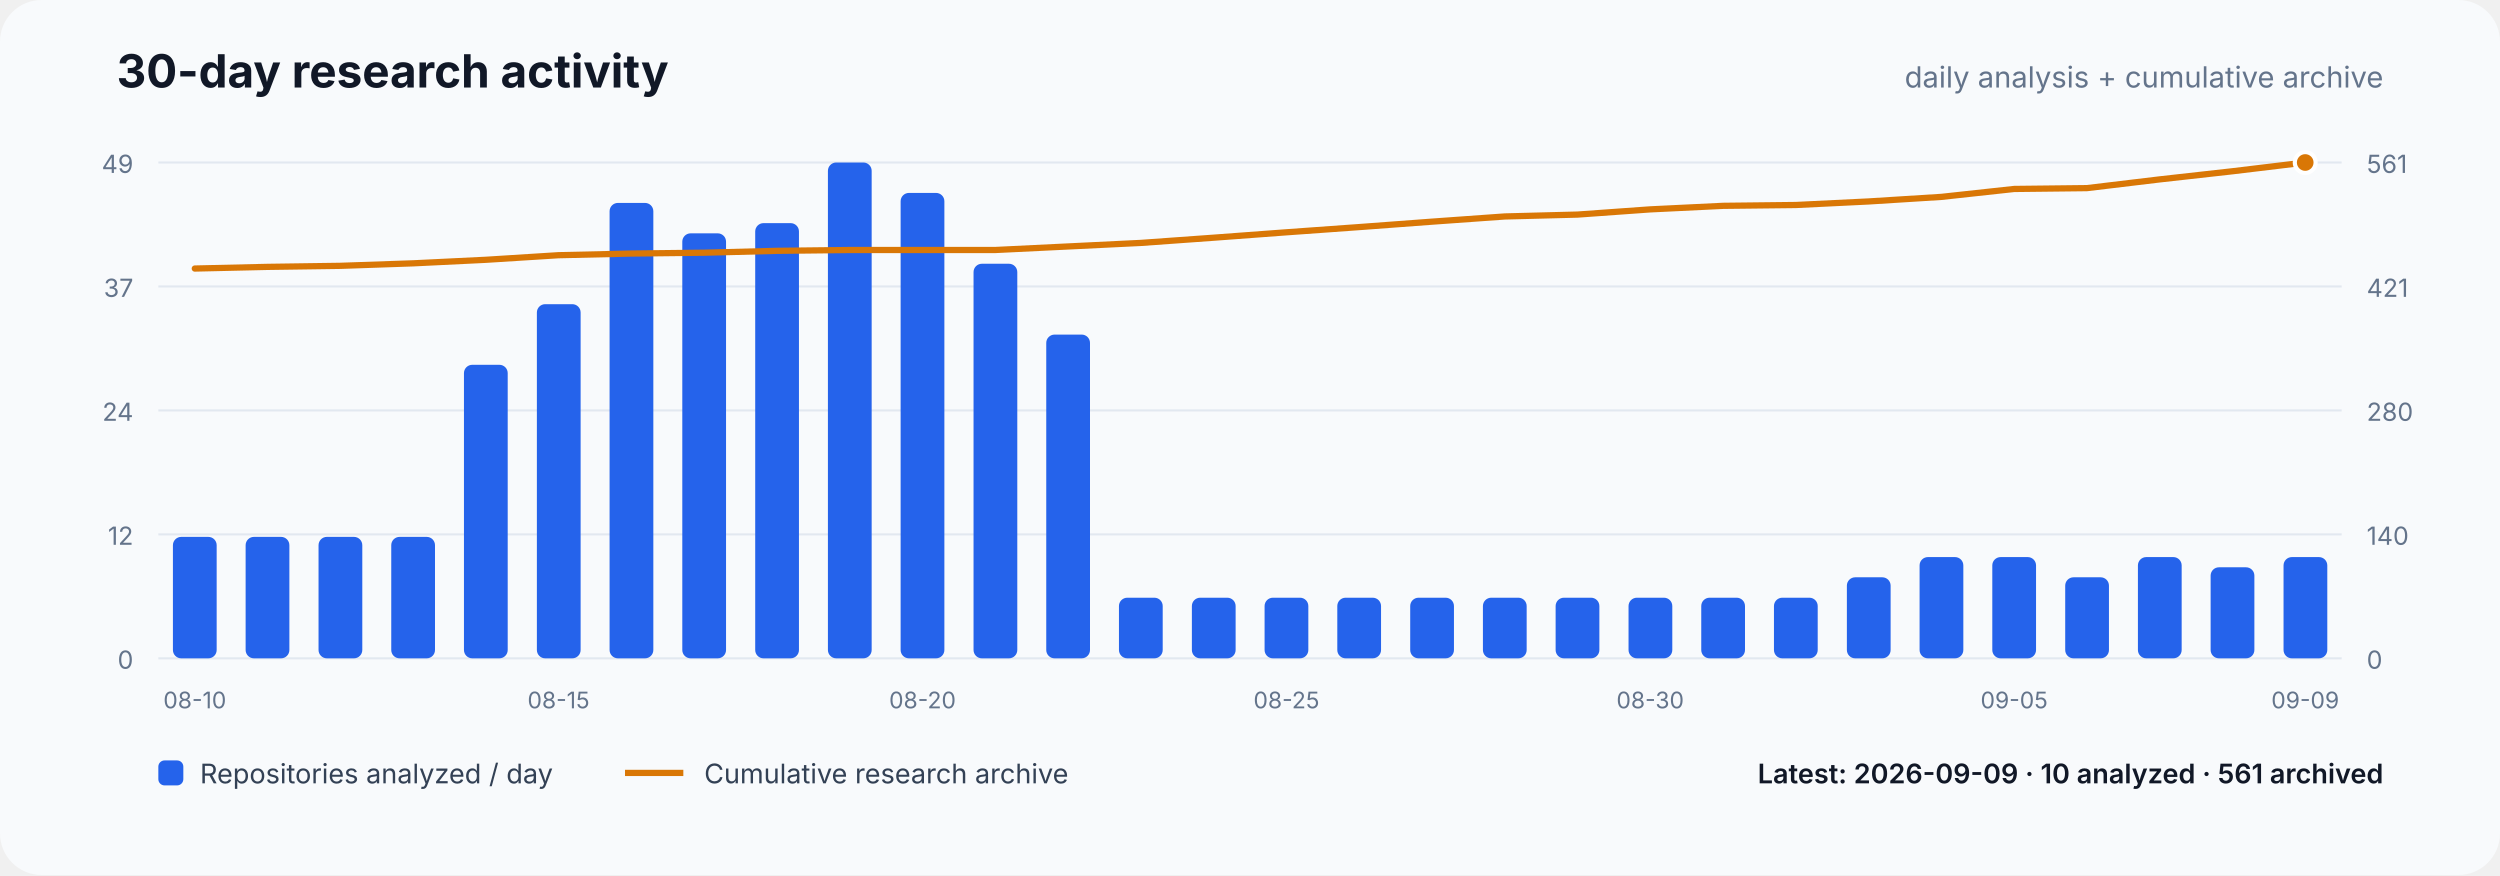
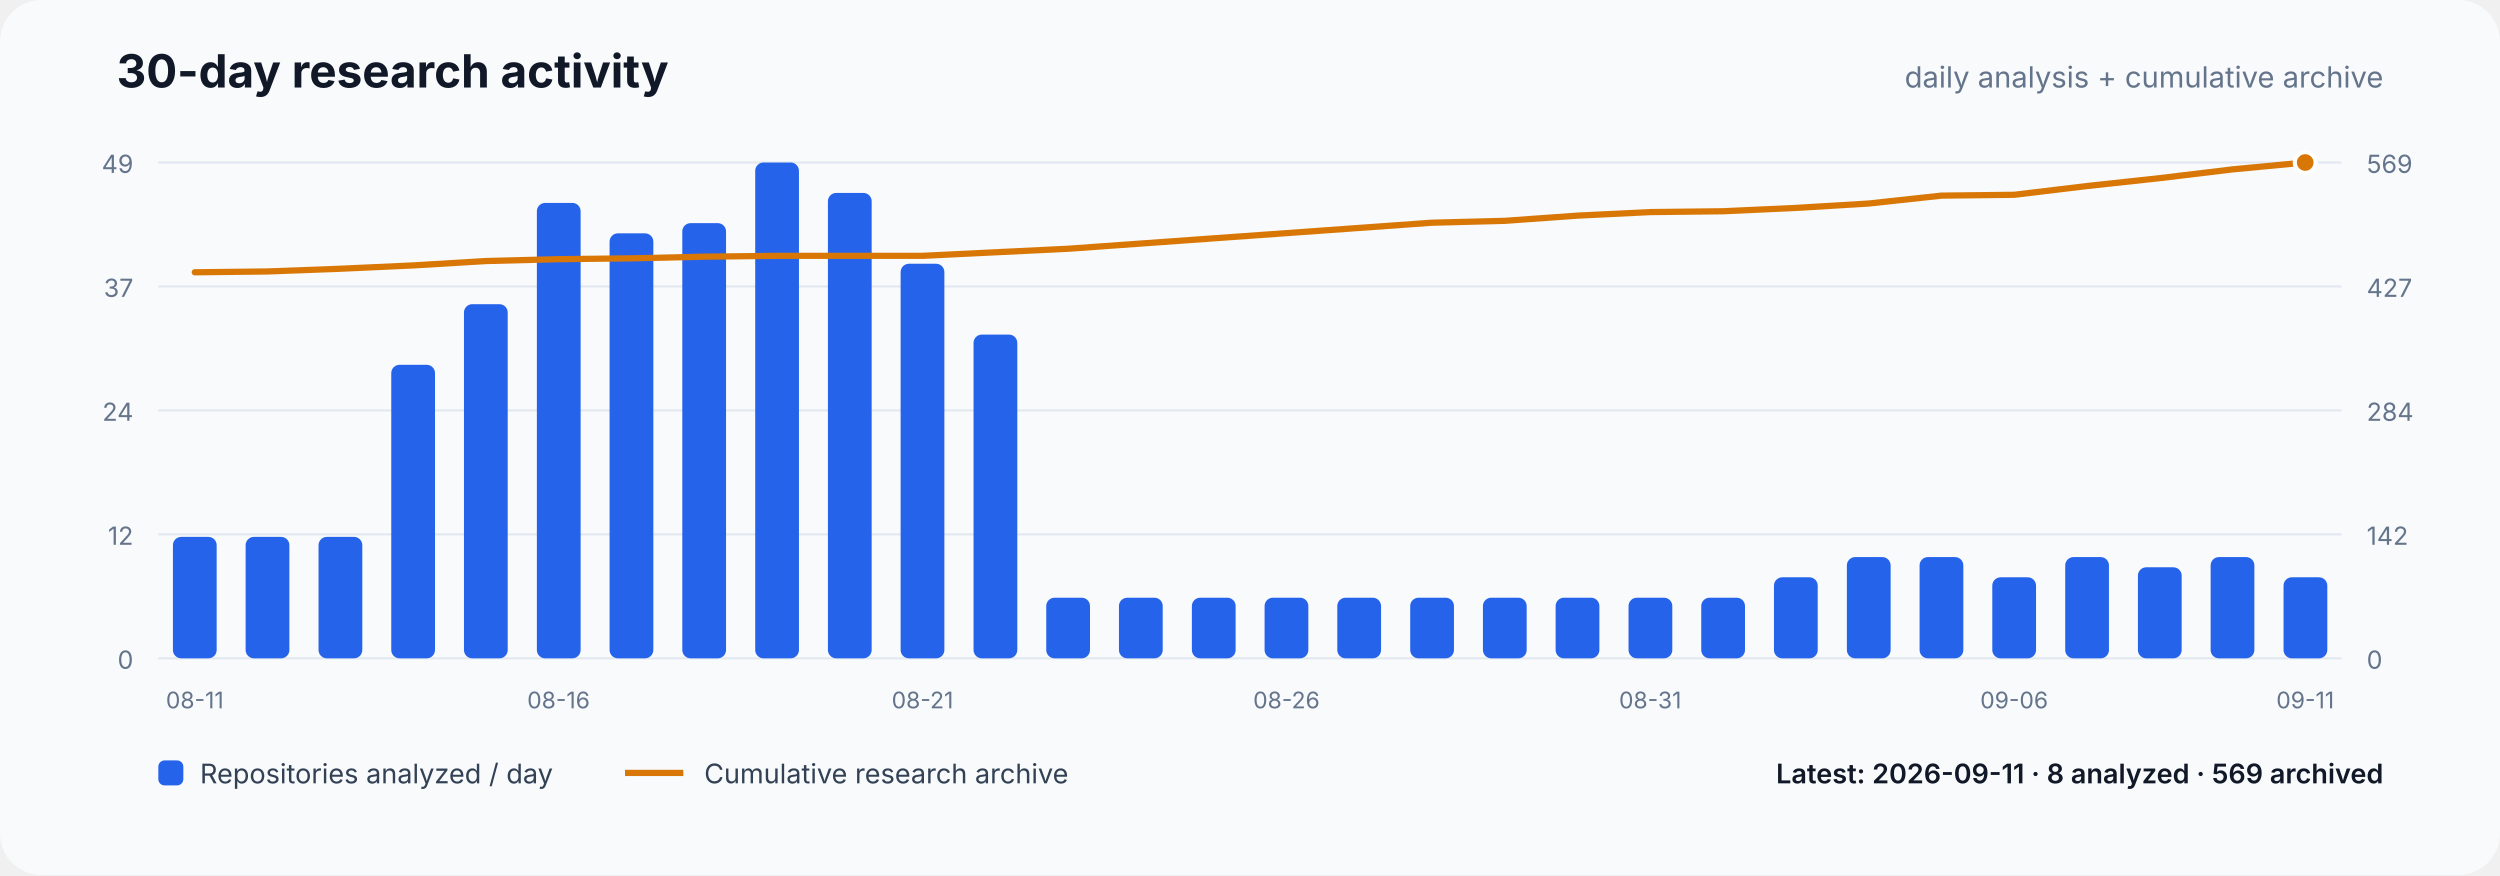
<svg xmlns="http://www.w3.org/2000/svg" width="1200" height="420" viewBox="0 0 1200 420" role="img" aria-labelledby="title desc">
  <rect width="1200" height="420" rx="20" fill="#f8fafc" />
  <text x="56" y="42" font-family="Inter,system-ui,sans-serif" font-size="22" font-weight="700" fill="#111827">30-day research activity</text>
  <text x="1144" y="42" text-anchor="end" font-family="Inter,system-ui,sans-serif" font-size="14" fill="#64748b">daily analysis + cumulative archive</text>
  <line x1="76" y1="316.0" x2="1124" y2="316.0" stroke="#e2e8f0" />
  <text x="64" y="321.0" text-anchor="end" font-family="Inter,system-ui,sans-serif" font-size="12" fill="#64748b">0</text>
  <text x="1136" y="321.0" font-family="Inter,system-ui,sans-serif" font-size="12" fill="#64748b">0</text>
  <line x1="76" y1="256.5" x2="1124" y2="256.5" stroke="#e2e8f0" />
  <text x="64" y="261.5" text-anchor="end" font-family="Inter,system-ui,sans-serif" font-size="12" fill="#64748b">12</text>
-   <text x="1136" y="261.5" font-family="Inter,system-ui,sans-serif" font-size="12" fill="#64748b">140</text>
+   <text x="1136" y="261.5" font-family="Inter,system-ui,sans-serif" font-size="12" fill="#64748b">142</text>
  <line x1="76" y1="197.0" x2="1124" y2="197.0" stroke="#e2e8f0" />
  <text x="64" y="202.0" text-anchor="end" font-family="Inter,system-ui,sans-serif" font-size="12" fill="#64748b">24</text>
-   <text x="1136" y="202.0" font-family="Inter,system-ui,sans-serif" font-size="12" fill="#64748b">280</text>
+   <text x="1136" y="202.0" font-family="Inter,system-ui,sans-serif" font-size="12" fill="#64748b">284</text>
  <line x1="76" y1="137.5" x2="1124" y2="137.5" stroke="#e2e8f0" />
  <text x="64" y="142.5" text-anchor="end" font-family="Inter,system-ui,sans-serif" font-size="12" fill="#64748b">37</text>
-   <text x="1136" y="142.5" font-family="Inter,system-ui,sans-serif" font-size="12" fill="#64748b">421</text>
+   <text x="1136" y="142.5" font-family="Inter,system-ui,sans-serif" font-size="12" fill="#64748b">427</text>
  <line x1="76" y1="78.0" x2="1124" y2="78.0" stroke="#e2e8f0" />
  <text x="64" y="83.0" text-anchor="end" font-family="Inter,system-ui,sans-serif" font-size="12" fill="#64748b">49</text>
-   <text x="1136" y="83.0" font-family="Inter,system-ui,sans-serif" font-size="12" fill="#64748b">561</text>
+   <text x="1136" y="83.0" font-family="Inter,system-ui,sans-serif" font-size="12" fill="#64748b">569</text>
  <rect x="83.0" y="257.7" width="21.0" height="58.3" rx="4" fill="#2563eb" />
-   <text x="93.5" y="340" text-anchor="middle" font-family="Inter,system-ui,sans-serif" font-size="11" fill="#64748b">08-10</text>
+   <text x="93.5" y="340" text-anchor="middle" font-family="Inter,system-ui,sans-serif" font-size="11" fill="#64748b">08-11</text>
  <rect x="117.9" y="257.7" width="21.0" height="58.3" rx="4" fill="#2563eb" />
  <rect x="152.9" y="257.7" width="21.0" height="58.3" rx="4" fill="#2563eb" />
-   <rect x="187.8" y="257.7" width="21.0" height="58.3" rx="4" fill="#2563eb" />
-   <rect x="222.7" y="175.1" width="21.0" height="140.9" rx="4" fill="#2563eb" />
-   <rect x="257.7" y="146.0" width="21.0" height="170.0" rx="4" fill="#2563eb" />
-   <text x="268.1" y="340" text-anchor="middle" font-family="Inter,system-ui,sans-serif" font-size="11" fill="#64748b">08-15</text>
-   <rect x="292.6" y="97.4" width="21.0" height="218.6" rx="4" fill="#2563eb" />
-   <rect x="327.5" y="112.0" width="21.0" height="204.0" rx="4" fill="#2563eb" />
-   <rect x="362.5" y="107.1" width="21.0" height="208.9" rx="4" fill="#2563eb" />
-   <rect x="397.4" y="78.0" width="21.0" height="238.0" rx="4" fill="#2563eb" />
-   <rect x="432.3" y="92.6" width="21.0" height="223.4" rx="4" fill="#2563eb" />
-   <text x="442.8" y="340" text-anchor="middle" font-family="Inter,system-ui,sans-serif" font-size="11" fill="#64748b">08-20</text>
-   <rect x="467.3" y="126.6" width="21.0" height="189.4" rx="4" fill="#2563eb" />
-   <rect x="502.2" y="160.6" width="21.0" height="155.4" rx="4" fill="#2563eb" />
+   <rect x="187.8" y="175.1" width="21.0" height="140.9" rx="4" fill="#2563eb" />
+   <rect x="222.7" y="146.0" width="21.0" height="170.0" rx="4" fill="#2563eb" />
+   <rect x="257.7" y="97.4" width="21.0" height="218.6" rx="4" fill="#2563eb" />
+   <text x="268.1" y="340" text-anchor="middle" font-family="Inter,system-ui,sans-serif" font-size="11" fill="#64748b">08-16</text>
+   <rect x="292.6" y="112.0" width="21.0" height="204.0" rx="4" fill="#2563eb" />
+   <rect x="327.5" y="107.1" width="21.0" height="208.9" rx="4" fill="#2563eb" />
+   <rect x="362.5" y="78.0" width="21.0" height="238.0" rx="4" fill="#2563eb" />
+   <rect x="397.4" y="92.6" width="21.0" height="223.4" rx="4" fill="#2563eb" />
+   <rect x="432.3" y="126.6" width="21.0" height="189.4" rx="4" fill="#2563eb" />
+   <text x="442.8" y="340" text-anchor="middle" font-family="Inter,system-ui,sans-serif" font-size="11" fill="#64748b">08-21</text>
+   <rect x="467.3" y="160.6" width="21.0" height="155.4" rx="4" fill="#2563eb" />
+   <rect x="502.2" y="286.9" width="21.0" height="29.1" rx="4" fill="#2563eb" />
  <rect x="537.1" y="286.9" width="21.0" height="29.1" rx="4" fill="#2563eb" />
  <rect x="572.1" y="286.9" width="21.0" height="29.1" rx="4" fill="#2563eb" />
  <rect x="607.0" y="286.9" width="21.0" height="29.1" rx="4" fill="#2563eb" />
-   <text x="617.5" y="340" text-anchor="middle" font-family="Inter,system-ui,sans-serif" font-size="11" fill="#64748b">08-25</text>
+   <text x="617.5" y="340" text-anchor="middle" font-family="Inter,system-ui,sans-serif" font-size="11" fill="#64748b">08-26</text>
  <rect x="641.9" y="286.9" width="21.0" height="29.1" rx="4" fill="#2563eb" />
  <rect x="676.9" y="286.9" width="21.0" height="29.1" rx="4" fill="#2563eb" />
  <rect x="711.8" y="286.9" width="21.0" height="29.1" rx="4" fill="#2563eb" />
  <rect x="746.7" y="286.9" width="21.0" height="29.1" rx="4" fill="#2563eb" />
  <rect x="781.7" y="286.9" width="21.0" height="29.1" rx="4" fill="#2563eb" />
-   <text x="792.1" y="340" text-anchor="middle" font-family="Inter,system-ui,sans-serif" font-size="11" fill="#64748b">08-30</text>
+   <text x="792.1" y="340" text-anchor="middle" font-family="Inter,system-ui,sans-serif" font-size="11" fill="#64748b">08-31</text>
  <rect x="816.6" y="286.9" width="21.0" height="29.1" rx="4" fill="#2563eb" />
-   <rect x="851.5" y="286.9" width="21.0" height="29.1" rx="4" fill="#2563eb" />
-   <rect x="886.5" y="277.1" width="21.0" height="38.9" rx="4" fill="#2563eb" />
+   <rect x="851.5" y="277.1" width="21.0" height="38.9" rx="4" fill="#2563eb" />
+   <rect x="886.5" y="267.4" width="21.0" height="48.6" rx="4" fill="#2563eb" />
  <rect x="921.4" y="267.4" width="21.0" height="48.6" rx="4" fill="#2563eb" />
-   <rect x="956.3" y="267.4" width="21.0" height="48.6" rx="4" fill="#2563eb" />
-   <text x="966.8" y="340" text-anchor="middle" font-family="Inter,system-ui,sans-serif" font-size="11" fill="#64748b">09-05</text>
-   <rect x="991.3" y="277.1" width="21.0" height="38.9" rx="4" fill="#2563eb" />
-   <rect x="1026.2" y="267.4" width="21.0" height="48.6" rx="4" fill="#2563eb" />
-   <rect x="1061.1" y="272.3" width="21.0" height="43.7" rx="4" fill="#2563eb" />
-   <rect x="1096.1" y="267.4" width="21.0" height="48.6" rx="4" fill="#2563eb" />
-   <text x="1106.5" y="340" text-anchor="middle" font-family="Inter,system-ui,sans-serif" font-size="11" fill="#64748b">09-09</text>
-   <polyline points="93.5,128.9 128.4,128.1 163.3,127.6 198.3,126.4 233.2,124.7 268.1,122.5 303.1,121.7 338.0,121.3 372.9,120.4 407.9,120.0 442.8,120.0 477.7,120.0 512.7,118.3 547.6,116.6 582.5,114.1 617.5,111.5 652.4,109.0 687.3,106.4 722.3,103.9 757.2,103.0 792.1,100.5 827.1,98.8 862.0,98.4 896.9,96.7 931.9,94.5 966.8,90.7 1001.7,90.3 1036.7,86.1 1071.6,82.2 1106.5,78.0" fill="none" stroke="#d97706" stroke-width="3" stroke-linejoin="round" stroke-linecap="round" />
+   <rect x="956.3" y="277.1" width="21.0" height="38.9" rx="4" fill="#2563eb" />
+   <text x="966.8" y="340" text-anchor="middle" font-family="Inter,system-ui,sans-serif" font-size="11" fill="#64748b">09-06</text>
+   <rect x="991.3" y="267.4" width="21.0" height="48.6" rx="4" fill="#2563eb" />
+   <rect x="1026.2" y="272.3" width="21.0" height="43.7" rx="4" fill="#2563eb" />
+   <rect x="1061.1" y="267.4" width="21.0" height="48.6" rx="4" fill="#2563eb" />
+   <rect x="1096.1" y="277.1" width="21.0" height="38.9" rx="4" fill="#2563eb" />
+   <text x="1106.5" y="340" text-anchor="middle" font-family="Inter,system-ui,sans-serif" font-size="11" fill="#64748b">09-11</text>
+   <polyline points="93.5,130.7 128.4,130.3 163.3,129.0 198.3,127.4 233.2,125.3 268.1,124.4 303.1,124.0 338.0,123.2 372.9,122.8 407.9,122.8 442.8,122.8 477.7,121.1 512.7,119.4 547.6,116.9 582.5,114.4 617.5,111.9 652.4,109.4 687.3,106.9 722.3,106.0 757.2,103.5 792.1,101.8 827.1,101.4 862.0,99.8 896.9,97.7 931.9,93.9 966.8,93.5 1001.7,89.3 1036.7,85.5 1071.6,81.3 1106.5,78.0" fill="none" stroke="#d97706" stroke-width="3" stroke-linejoin="round" stroke-linecap="round" />
  <circle cx="1106.5" cy="78.0" r="5" fill="#d97706" stroke="#fff" stroke-width="2" />
  <rect x="76" y="365" width="12" height="12" rx="3" fill="#2563eb" />
  <text x="96" y="376" font-family="Inter,system-ui,sans-serif" font-size="13" fill="#334155">Repositories analyzed / day</text>
  <line x1="300" y1="371" x2="328" y2="371" stroke="#d97706" stroke-width="3" />
  <text x="338" y="376" font-family="Inter,system-ui,sans-serif" font-size="13" fill="#334155">Cumulative research archive</text>
-   <text x="1144" y="376" text-anchor="end" font-family="Inter,system-ui,sans-serif" font-size="13" font-weight="600" fill="#111827">Latest: 2026-09-09 · 10 analyzed · 561 archived</text>
+   <text x="1144" y="376" text-anchor="end" font-family="Inter,system-ui,sans-serif" font-size="13" font-weight="600" fill="#111827">Latest: 2026-09-11 · 8 analyzed · 569 archived</text>
</svg>
